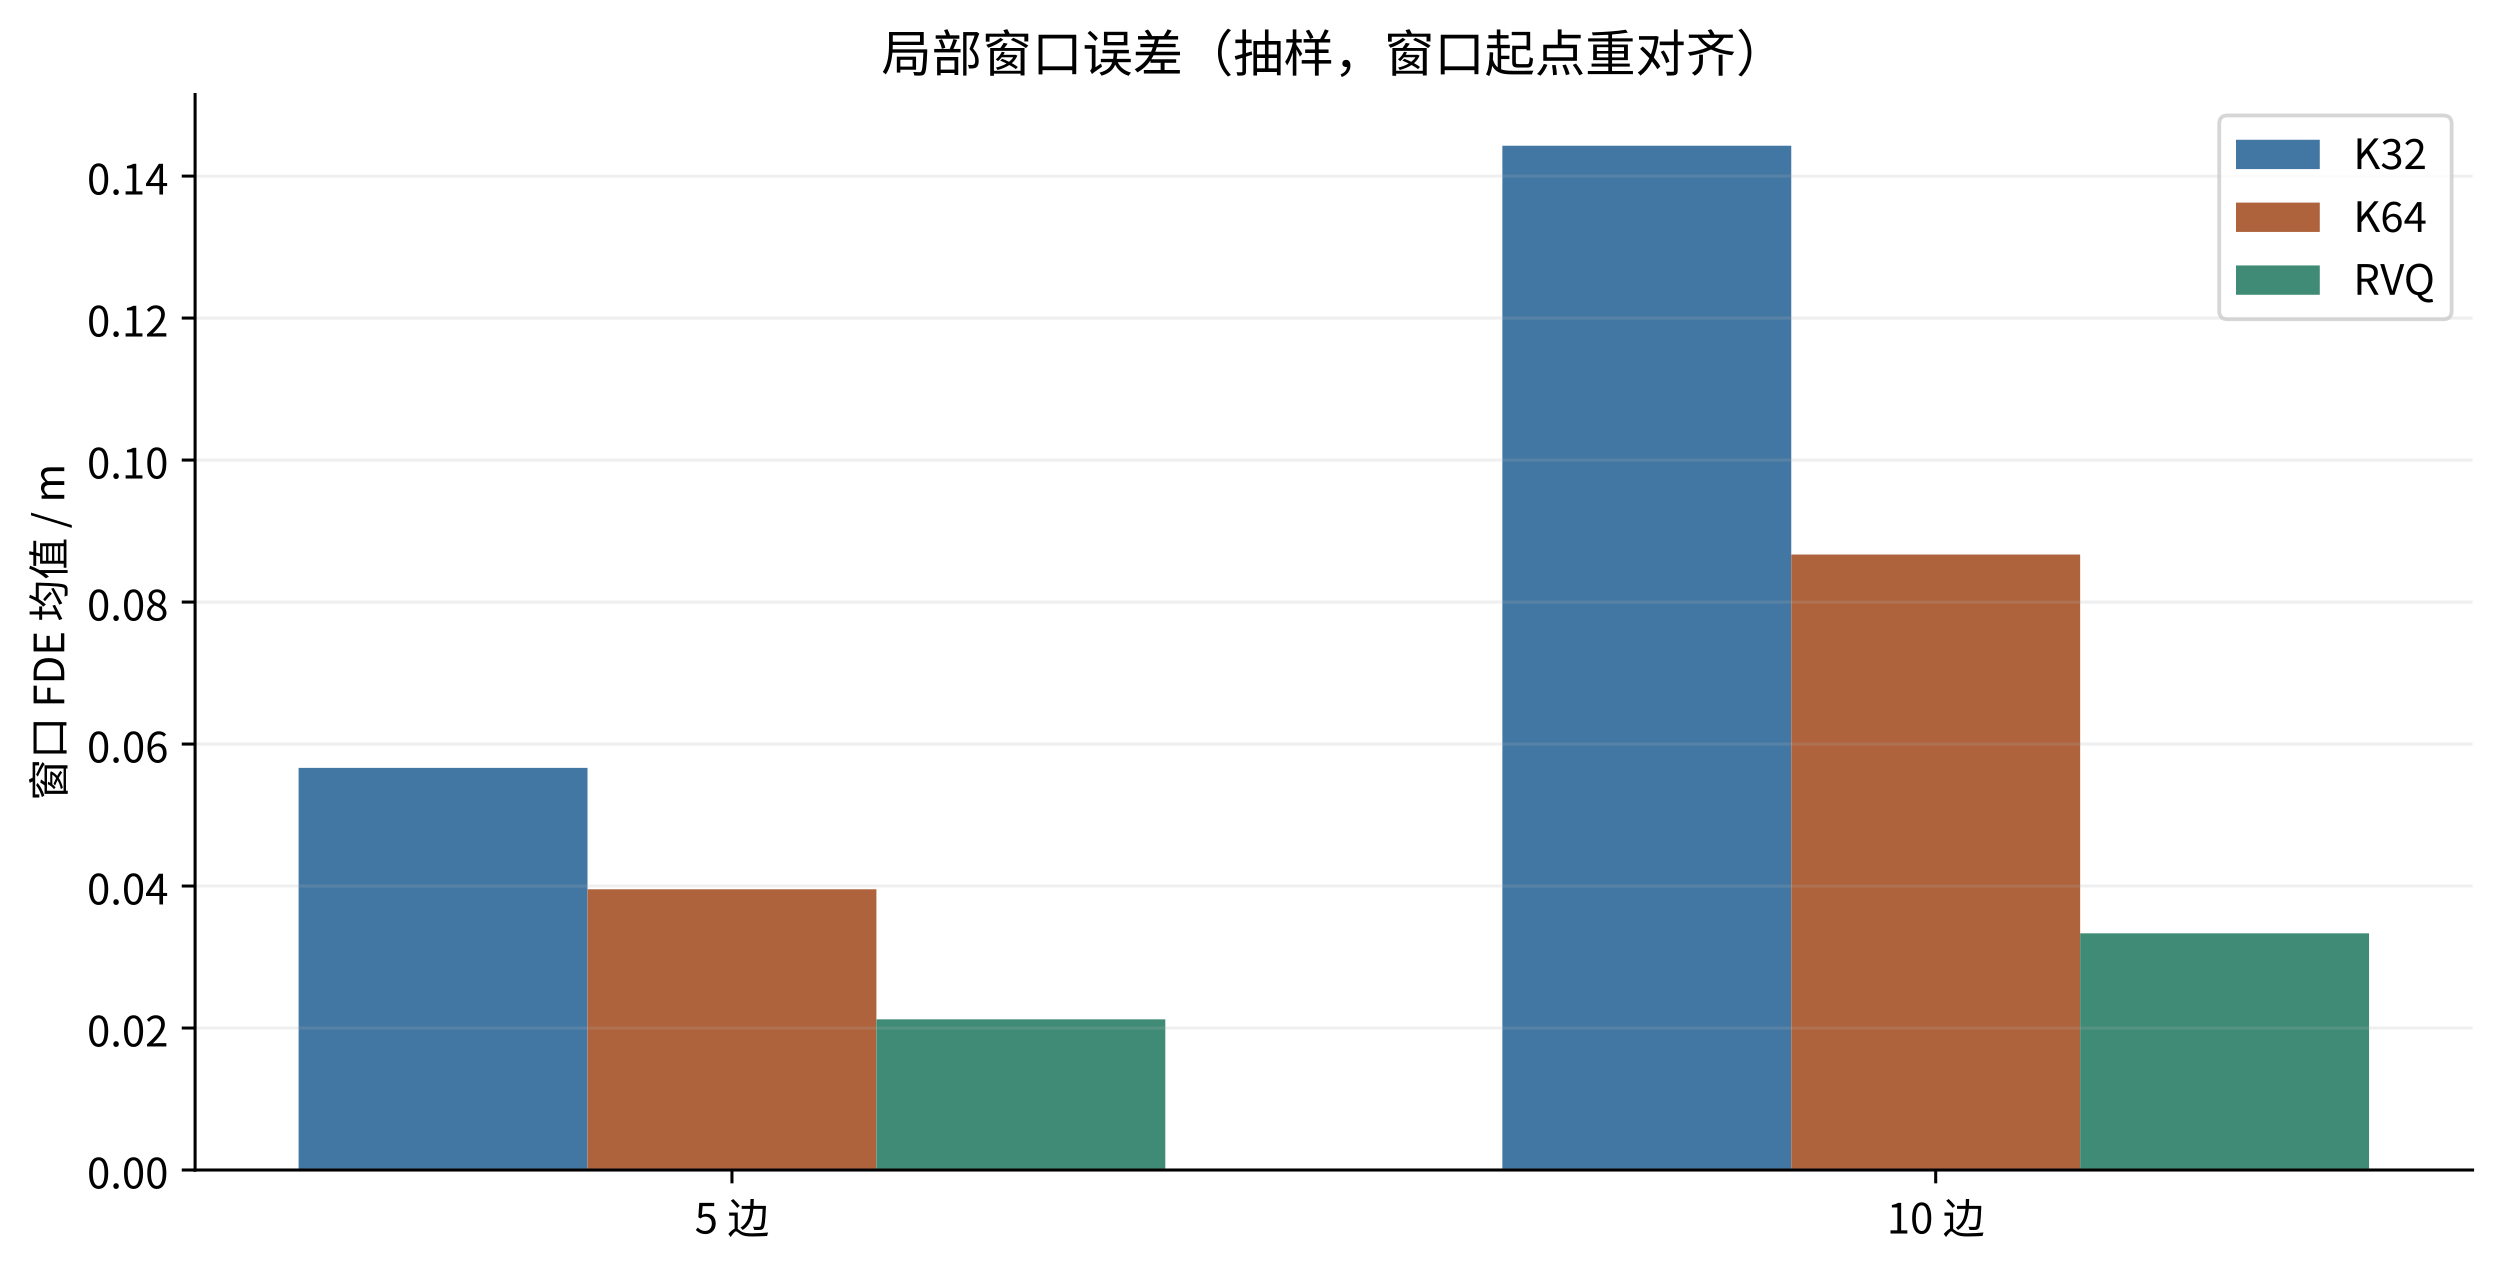
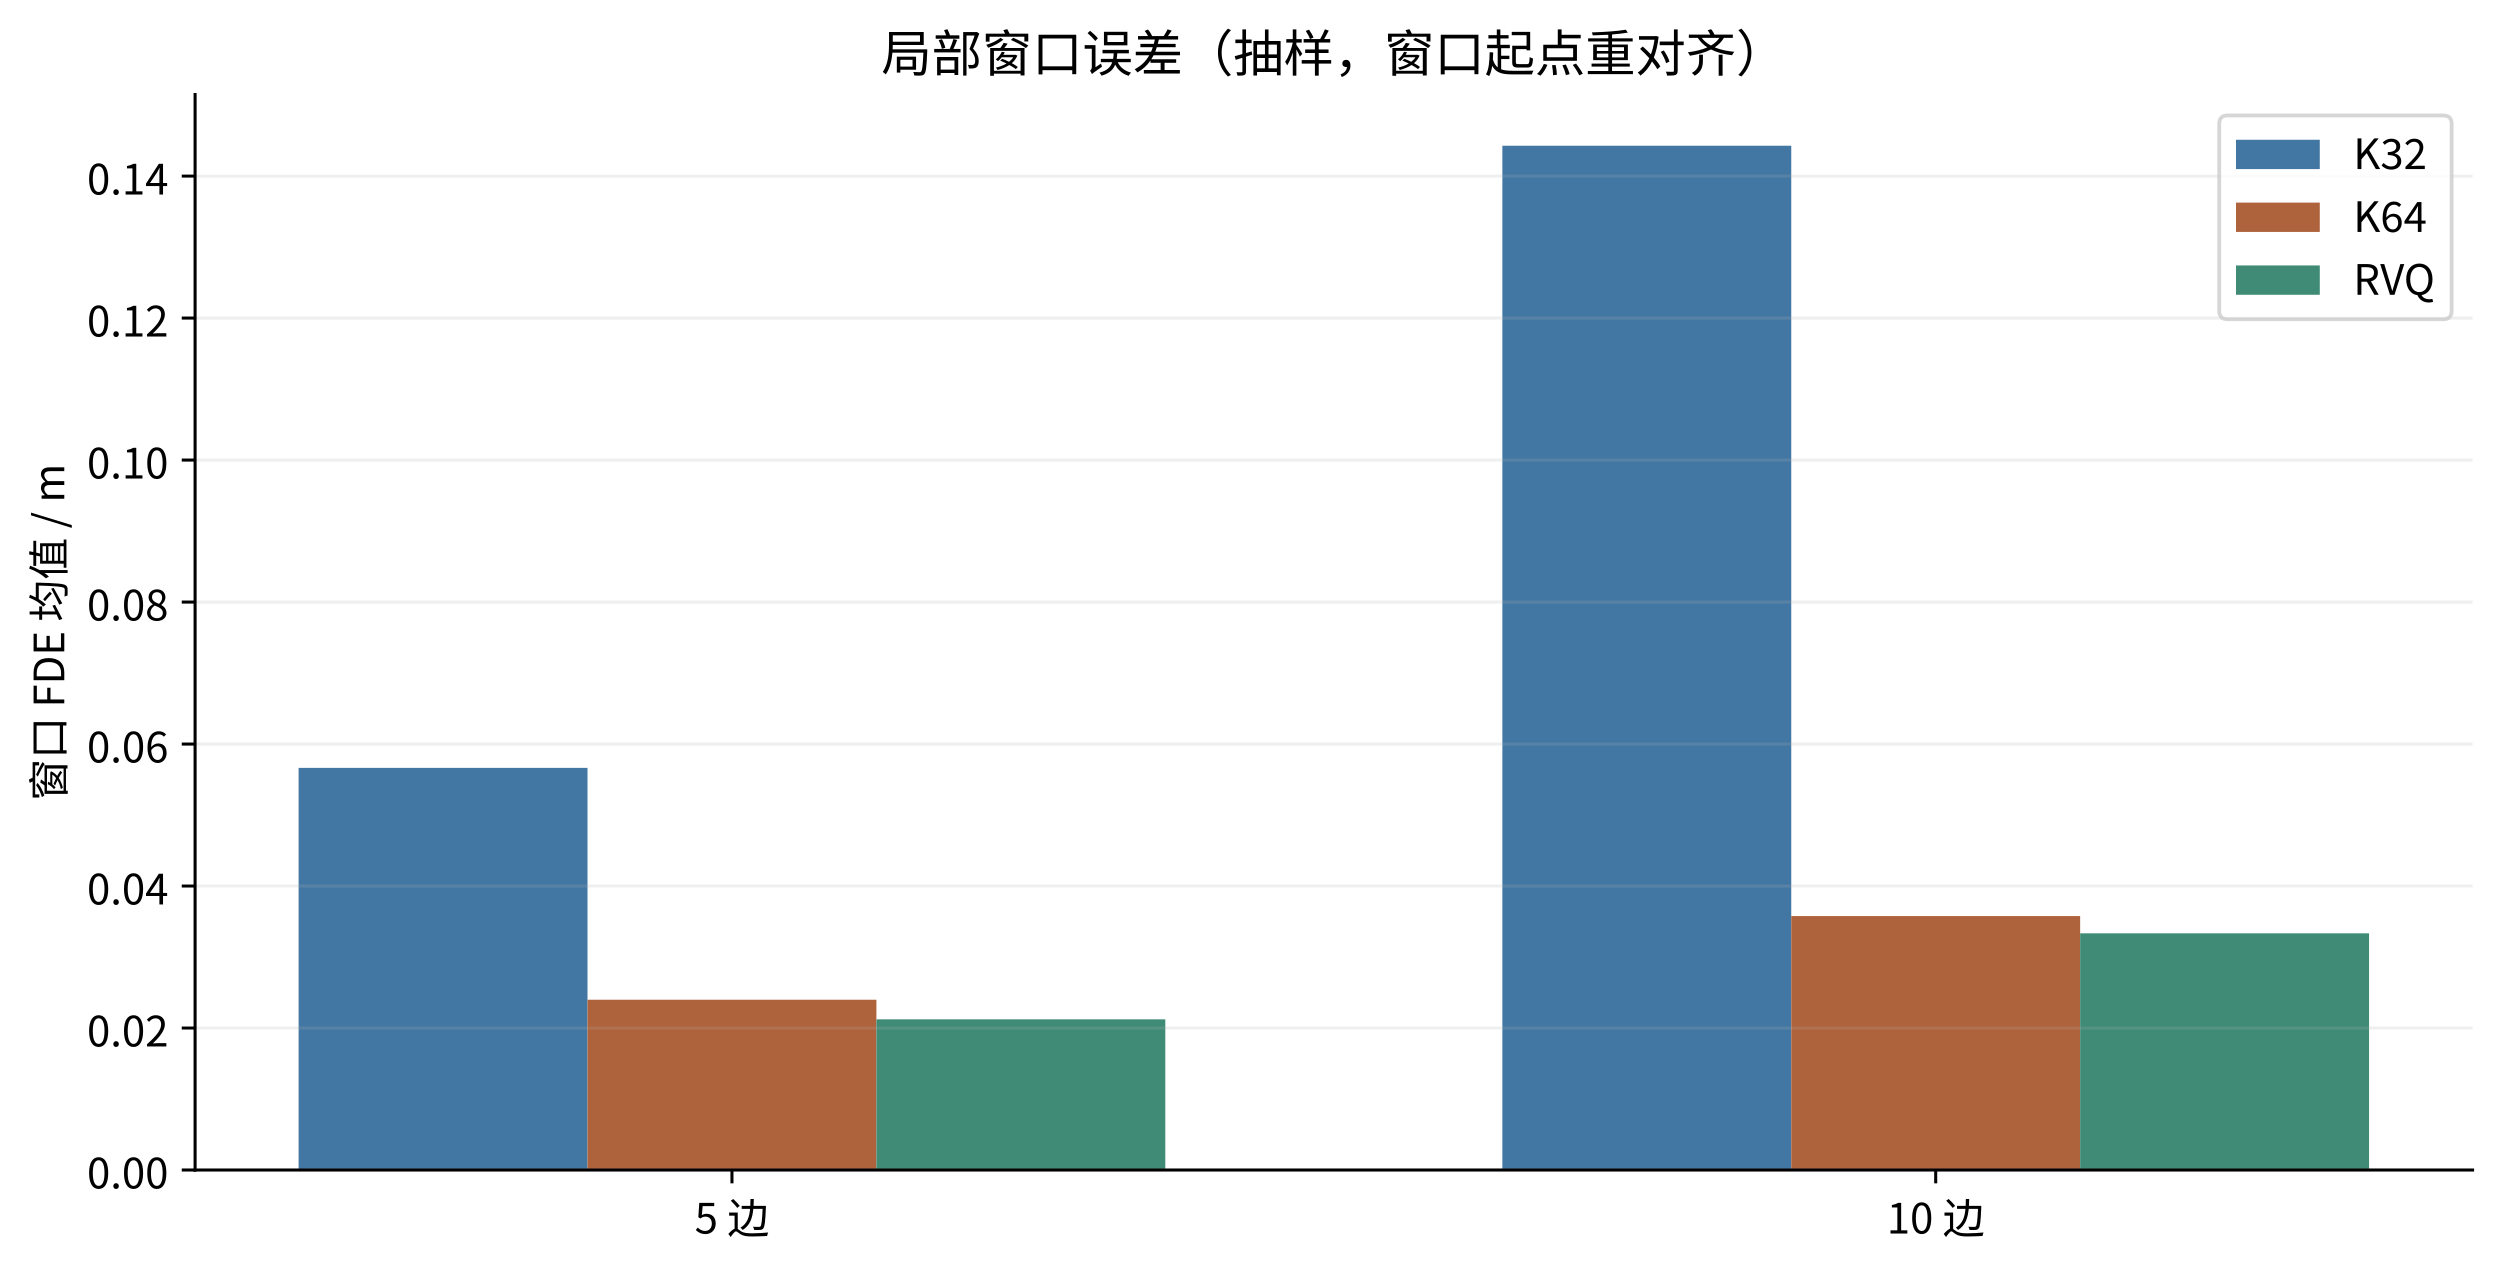
<svg xmlns="http://www.w3.org/2000/svg" xmlns:xlink="http://www.w3.org/1999/xlink" width="656.4pt" height="332.4pt" viewBox="0 0 656.4 332.4" version="1.1">
  <defs>
    <style type="text/css">*{stroke-linejoin: round; stroke-linecap: butt}</style>
  </defs>
  <g id="figure_1">
    <g id="patch_1">
      <path d="M 0 332.4  L 656.4 332.4  L 656.4 0  L 0 0  z " style="fill: #ffffff" />
    </g>
    <g id="axes_1">
      <g id="patch_2">
        <path d="M 51.222 307.2  L 649.2 307.2  L 649.2 24.816  L 51.222 24.816  z " style="fill: #ffffff" />
      </g>
      <g id="patch_3">
-         <path d="M 78.403 307.2  L 154.256 307.2  L 154.256 201.614  L 78.403 201.614  z " clip-path="url(#pb491e747ff)" style="fill: #4277a3" />
+         <path d="M 78.403 307.2  L 154.256 307.2  L 154.256 201.614  L 78.403 201.614  z " clip-path="url(#p10fcafe585)" style="fill: #4277a3" />
      </g>
      <g id="patch_4">
-         <path d="M 394.459 307.2  L 470.312 307.2  L 470.312 38.263  L 394.459 38.263  z " clip-path="url(#pb491e747ff)" style="fill: #4277a3" />
+         <path d="M 394.459 307.2  L 470.312 307.2  L 470.312 38.263  L 394.459 38.263  z " clip-path="url(#p10fcafe585)" style="fill: #4277a3" />
      </g>
      <g id="patch_5">
-         <path d="M 154.256 307.2  L 230.11 307.2  L 230.11 233.493  L 154.256 233.493  z " clip-path="url(#pb491e747ff)" style="fill: #ae633c" />
+         <path d="M 154.256 307.2  L 230.11 307.2  L 230.11 262.486  L 154.256 262.486  z " clip-path="url(#p10fcafe585)" style="fill: #ae633c" />
      </g>
      <g id="patch_6">
-         <path d="M 470.312 307.2  L 546.165 307.2  L 546.165 145.6  L 470.312 145.6  z " clip-path="url(#pb491e747ff)" style="fill: #ae633c" />
+         <path d="M 470.312 307.2  L 546.165 307.2  L 546.165 240.52  L 470.312 240.52  z " clip-path="url(#p10fcafe585)" style="fill: #ae633c" />
      </g>
      <g id="patch_7">
-         <path d="M 230.11 307.2  L 305.963 307.2  L 305.963 267.635  L 230.11 267.635  z " clip-path="url(#pb491e747ff)" style="fill: #3f8b75" />
+         <path d="M 230.11 307.2  L 305.963 307.2  L 305.963 267.635  L 230.11 267.635  z " clip-path="url(#p10fcafe585)" style="fill: #3f8b75" />
      </g>
      <g id="patch_8">
-         <path d="M 546.165 307.2  L 622.019 307.2  L 622.019 245.053  L 546.165 245.053  z " clip-path="url(#pb491e747ff)" style="fill: #3f8b75" />
+         <path d="M 546.165 307.2  L 622.019 307.2  L 622.019 245.053  L 546.165 245.053  z " clip-path="url(#p10fcafe585)" style="fill: #3f8b75" />
      </g>
      <g id="matplotlib.axis_1">
        <g id="xtick_1">
          <g id="line2d_1">
            <defs>
-               <path id="mc1def51cea" d="M 0 0  L 0 3.5  " style="stroke: #000000; stroke-width: 0.8" />
+               <path id="me51592f71d" d="M 0 0  L 0 3.5  " style="stroke: #000000; stroke-width: 0.8" />
            </defs>
            <g>
-               <use xlink:href="#mc1def51cea" x="192.183" y="307.2" style="stroke: #000000; stroke-width: 0.8" />
+               <use xlink:href="#me51592f71d" x="192.183" y="307.2" style="stroke: #000000; stroke-width: 0.8" />
            </g>
          </g>
          <g id="text_1">
            <text style="font-size: 11px; font-family: 'Noto Sans CJK SC'; text-anchor: middle" x="192.183" y="323.88" transform="rotate(-0 192.1831 323.8795)">5 边</text>
          </g>
        </g>
        <g id="xtick_2">
          <g id="line2d_2">
            <g>
-               <use xlink:href="#mc1def51cea" x="508.239" y="307.2" style="stroke: #000000; stroke-width: 0.8" />
+               <use xlink:href="#me51592f71d" x="508.239" y="307.2" style="stroke: #000000; stroke-width: 0.8" />
            </g>
          </g>
          <g id="text_2">
            <text style="font-size: 11px; font-family: 'Noto Sans CJK SC'; text-anchor: middle" x="508.239" y="323.88" transform="rotate(-0 508.2387 323.8795)">10 边</text>
          </g>
        </g>
      </g>
      <g id="matplotlib.axis_2">
        <g id="ytick_1">
          <g id="line2d_3">
-             <path d="M 51.222 307.2  L 649.2 307.2  " clip-path="url(#pb491e747ff)" style="fill: none; stroke: #b0b0b0; stroke-opacity: 0.2; stroke-width: 0.8; stroke-linecap: square" />
+             <path d="M 51.222 307.2  L 649.2 307.2  " clip-path="url(#p10fcafe585)" style="fill: none; stroke: #b0b0b0; stroke-opacity: 0.2; stroke-width: 0.8; stroke-linecap: square" />
          </g>
          <g id="line2d_4">
            <defs>
-               <path id="m1e5d3b3b88" d="M 0 0  L -3.5 0  " style="stroke: #000000; stroke-width: 0.8" />
+               <path id="m81ce38e79b" d="M 0 0  L -3.5 0  " style="stroke: #000000; stroke-width: 0.8" />
            </defs>
            <g>
-               <use xlink:href="#m1e5d3b3b88" x="51.222" y="307.2" style="stroke: #000000; stroke-width: 0.8" />
+               <use xlink:href="#m81ce38e79b" x="51.222" y="307.2" style="stroke: #000000; stroke-width: 0.8" />
            </g>
          </g>
          <g id="text_3">
            <text style="font-size: 11px; font-family: 'Noto Sans CJK SC'; text-anchor: end" x="44.222" y="312.04" transform="rotate(-0 44.22234 312.0395)">0.00</text>
          </g>
        </g>
        <g id="ytick_2">
          <g id="line2d_5">
-             <path d="M 51.222 269.919  L 649.2 269.919  " clip-path="url(#pb491e747ff)" style="fill: none; stroke: #b0b0b0; stroke-opacity: 0.2; stroke-width: 0.8; stroke-linecap: square" />
+             <path d="M 51.222 269.919  L 649.2 269.919  " clip-path="url(#p10fcafe585)" style="fill: none; stroke: #b0b0b0; stroke-opacity: 0.2; stroke-width: 0.8; stroke-linecap: square" />
          </g>
          <g id="line2d_6">
            <g>
-               <use xlink:href="#m1e5d3b3b88" x="51.222" y="269.919" style="stroke: #000000; stroke-width: 0.8" />
+               <use xlink:href="#m81ce38e79b" x="51.222" y="269.919" style="stroke: #000000; stroke-width: 0.8" />
            </g>
          </g>
          <g id="text_4">
            <text style="font-size: 11px; font-family: 'Noto Sans CJK SC'; text-anchor: end" x="44.222" y="274.759" transform="rotate(-0 44.22234 274.7592)">0.02</text>
          </g>
        </g>
        <g id="ytick_3">
          <g id="line2d_7">
-             <path d="M 51.222 232.639  L 649.2 232.639  " clip-path="url(#pb491e747ff)" style="fill: none; stroke: #b0b0b0; stroke-opacity: 0.2; stroke-width: 0.8; stroke-linecap: square" />
+             <path d="M 51.222 232.639  L 649.2 232.639  " clip-path="url(#p10fcafe585)" style="fill: none; stroke: #b0b0b0; stroke-opacity: 0.2; stroke-width: 0.8; stroke-linecap: square" />
          </g>
          <g id="line2d_8">
            <g>
-               <use xlink:href="#m1e5d3b3b88" x="51.222" y="232.639" style="stroke: #000000; stroke-width: 0.8" />
+               <use xlink:href="#m81ce38e79b" x="51.222" y="232.639" style="stroke: #000000; stroke-width: 0.8" />
            </g>
          </g>
          <g id="text_5">
            <text style="font-size: 11px; font-family: 'Noto Sans CJK SC'; text-anchor: end" x="44.222" y="237.479" transform="rotate(-0 44.22234 237.4789)">0.04</text>
          </g>
        </g>
        <g id="ytick_4">
          <g id="line2d_9">
-             <path d="M 51.222 195.359  L 649.2 195.359  " clip-path="url(#pb491e747ff)" style="fill: none; stroke: #b0b0b0; stroke-opacity: 0.2; stroke-width: 0.8; stroke-linecap: square" />
+             <path d="M 51.222 195.359  L 649.2 195.359  " clip-path="url(#p10fcafe585)" style="fill: none; stroke: #b0b0b0; stroke-opacity: 0.2; stroke-width: 0.8; stroke-linecap: square" />
          </g>
          <g id="line2d_10">
            <g>
-               <use xlink:href="#m1e5d3b3b88" x="51.222" y="195.359" style="stroke: #000000; stroke-width: 0.8" />
+               <use xlink:href="#m81ce38e79b" x="51.222" y="195.359" style="stroke: #000000; stroke-width: 0.8" />
            </g>
          </g>
          <g id="text_6">
            <text style="font-size: 11px; font-family: 'Noto Sans CJK SC'; text-anchor: end" x="44.222" y="200.199" transform="rotate(-0 44.22234 200.1985)">0.06</text>
          </g>
        </g>
        <g id="ytick_5">
          <g id="line2d_11">
-             <path d="M 51.222 158.078  L 649.2 158.078  " clip-path="url(#pb491e747ff)" style="fill: none; stroke: #b0b0b0; stroke-opacity: 0.2; stroke-width: 0.8; stroke-linecap: square" />
+             <path d="M 51.222 158.078  L 649.2 158.078  " clip-path="url(#p10fcafe585)" style="fill: none; stroke: #b0b0b0; stroke-opacity: 0.2; stroke-width: 0.8; stroke-linecap: square" />
          </g>
          <g id="line2d_12">
            <g>
-               <use xlink:href="#m1e5d3b3b88" x="51.222" y="158.078" style="stroke: #000000; stroke-width: 0.8" />
+               <use xlink:href="#m81ce38e79b" x="51.222" y="158.078" style="stroke: #000000; stroke-width: 0.8" />
            </g>
          </g>
          <g id="text_7">
            <text style="font-size: 11px; font-family: 'Noto Sans CJK SC'; text-anchor: end" x="44.222" y="162.918" transform="rotate(-0 44.22234 162.9182)">0.08</text>
          </g>
        </g>
        <g id="ytick_6">
          <g id="line2d_13">
-             <path d="M 51.222 120.798  L 649.2 120.798  " clip-path="url(#pb491e747ff)" style="fill: none; stroke: #b0b0b0; stroke-opacity: 0.2; stroke-width: 0.8; stroke-linecap: square" />
+             <path d="M 51.222 120.798  L 649.2 120.798  " clip-path="url(#p10fcafe585)" style="fill: none; stroke: #b0b0b0; stroke-opacity: 0.2; stroke-width: 0.8; stroke-linecap: square" />
          </g>
          <g id="line2d_14">
            <g>
-               <use xlink:href="#m1e5d3b3b88" x="51.222" y="120.798" style="stroke: #000000; stroke-width: 0.8" />
+               <use xlink:href="#m81ce38e79b" x="51.222" y="120.798" style="stroke: #000000; stroke-width: 0.8" />
            </g>
          </g>
          <g id="text_8">
            <text style="font-size: 11px; font-family: 'Noto Sans CJK SC'; text-anchor: end" x="44.222" y="125.638" transform="rotate(-0 44.22234 125.6379)">0.10</text>
          </g>
        </g>
        <g id="ytick_7">
          <g id="line2d_15">
-             <path d="M 51.222 83.518  L 649.2 83.518  " clip-path="url(#pb491e747ff)" style="fill: none; stroke: #b0b0b0; stroke-opacity: 0.2; stroke-width: 0.8; stroke-linecap: square" />
+             <path d="M 51.222 83.518  L 649.2 83.518  " clip-path="url(#p10fcafe585)" style="fill: none; stroke: #b0b0b0; stroke-opacity: 0.2; stroke-width: 0.8; stroke-linecap: square" />
          </g>
          <g id="line2d_16">
            <g>
-               <use xlink:href="#m1e5d3b3b88" x="51.222" y="83.518" style="stroke: #000000; stroke-width: 0.8" />
+               <use xlink:href="#m81ce38e79b" x="51.222" y="83.518" style="stroke: #000000; stroke-width: 0.8" />
            </g>
          </g>
          <g id="text_9">
            <text style="font-size: 11px; font-family: 'Noto Sans CJK SC'; text-anchor: end" x="44.222" y="88.358" transform="rotate(-0 44.22234 88.35755)">0.12</text>
          </g>
        </g>
        <g id="ytick_8">
          <g id="line2d_17">
-             <path d="M 51.222 46.237  L 649.2 46.237  " clip-path="url(#pb491e747ff)" style="fill: none; stroke: #b0b0b0; stroke-opacity: 0.2; stroke-width: 0.8; stroke-linecap: square" />
+             <path d="M 51.222 46.237  L 649.2 46.237  " clip-path="url(#p10fcafe585)" style="fill: none; stroke: #b0b0b0; stroke-opacity: 0.2; stroke-width: 0.8; stroke-linecap: square" />
          </g>
          <g id="line2d_18">
            <g>
-               <use xlink:href="#m1e5d3b3b88" x="51.222" y="46.237" style="stroke: #000000; stroke-width: 0.8" />
+               <use xlink:href="#m81ce38e79b" x="51.222" y="46.237" style="stroke: #000000; stroke-width: 0.8" />
            </g>
          </g>
          <g id="text_10">
            <text style="font-size: 11px; font-family: 'Noto Sans CJK SC'; text-anchor: end" x="44.222" y="51.077" transform="rotate(-0 44.22234 51.07722)">0.14</text>
          </g>
        </g>
        <g id="text_11">
          <text style="font-size: 11px; font-family: 'Noto Sans CJK SC'; text-anchor: middle" x="16.88" y="166.008" transform="rotate(-90 16.88 166.0078)">窗口 FDE 均值 / m</text>
        </g>
      </g>
      <g id="patch_9">
        <path d="M 51.222 307.2  L 51.222 24.816  " style="fill: none; stroke: #000000; stroke-width: 0.8; stroke-linejoin: miter; stroke-linecap: square" />
      </g>
      <g id="patch_10">
        <path d="M 51.222 307.2  L 649.2 307.2  " style="fill: none; stroke: #000000; stroke-width: 0.8; stroke-linejoin: miter; stroke-linecap: square" />
      </g>
      <g id="text_12">
        <text style="font-size: 13.2px; font-family: 'Noto Sans CJK SC'; text-anchor: middle" x="350.211" y="18.816" transform="rotate(-0 350.2109 18.816)">局部窗口误差（抽样，窗口起点重对齐）</text>
      </g>
      <g id="legend_1">
        <g id="patch_11">
          <path d="M 584.882 83.821  L 641.5 83.821  Q 643.7 83.821 643.7 81.621  L 643.7 32.516  Q 643.7 30.316 641.5 30.316  L 584.882 30.316  Q 582.682 30.316 582.682 32.516  L 582.682 81.621  Q 582.682 83.821 584.882 83.821  z " style="fill: #ffffff; opacity: 0.8; stroke: #cccccc; stroke-linejoin: miter" />
        </g>
        <g id="patch_12">
          <path d="M 587.082 44.396  L 609.082 44.396  L 609.082 36.696  L 587.082 36.696  z " style="fill: #4277a3" />
        </g>
        <g id="text_13">
          <text style="font-size: 11px; font-family: 'Noto Sans CJK SC'; text-anchor: start" x="617.882" y="44.396" transform="rotate(-0 617.8822 44.396)">K32</text>
        </g>
        <g id="patch_13">
          <path d="M 587.082 60.896  L 609.082 60.896  L 609.082 53.196  L 587.082 53.196  z " style="fill: #ae633c" />
        </g>
        <g id="text_14">
          <text style="font-size: 11px; font-family: 'Noto Sans CJK SC'; text-anchor: start" x="617.882" y="60.896" transform="rotate(-0 617.8822 60.896)">K64</text>
        </g>
        <g id="patch_14">
          <path d="M 587.082 77.396  L 609.082 77.396  L 609.082 69.696  L 587.082 69.696  z " style="fill: #3f8b75" />
        </g>
        <g id="text_15">
          <text style="font-size: 11px; font-family: 'Noto Sans CJK SC'; text-anchor: start" x="617.882" y="77.396" transform="rotate(-0 617.8822 77.396)">RVQ</text>
        </g>
      </g>
    </g>
  </g>
  <defs>
-     <clipPath id="pb491e747ff">
+     <clipPath id="p10fcafe585">
      <rect x="51.222" y="24.816" width="597.977" height="282.384" />
    </clipPath>
  </defs>
</svg>
